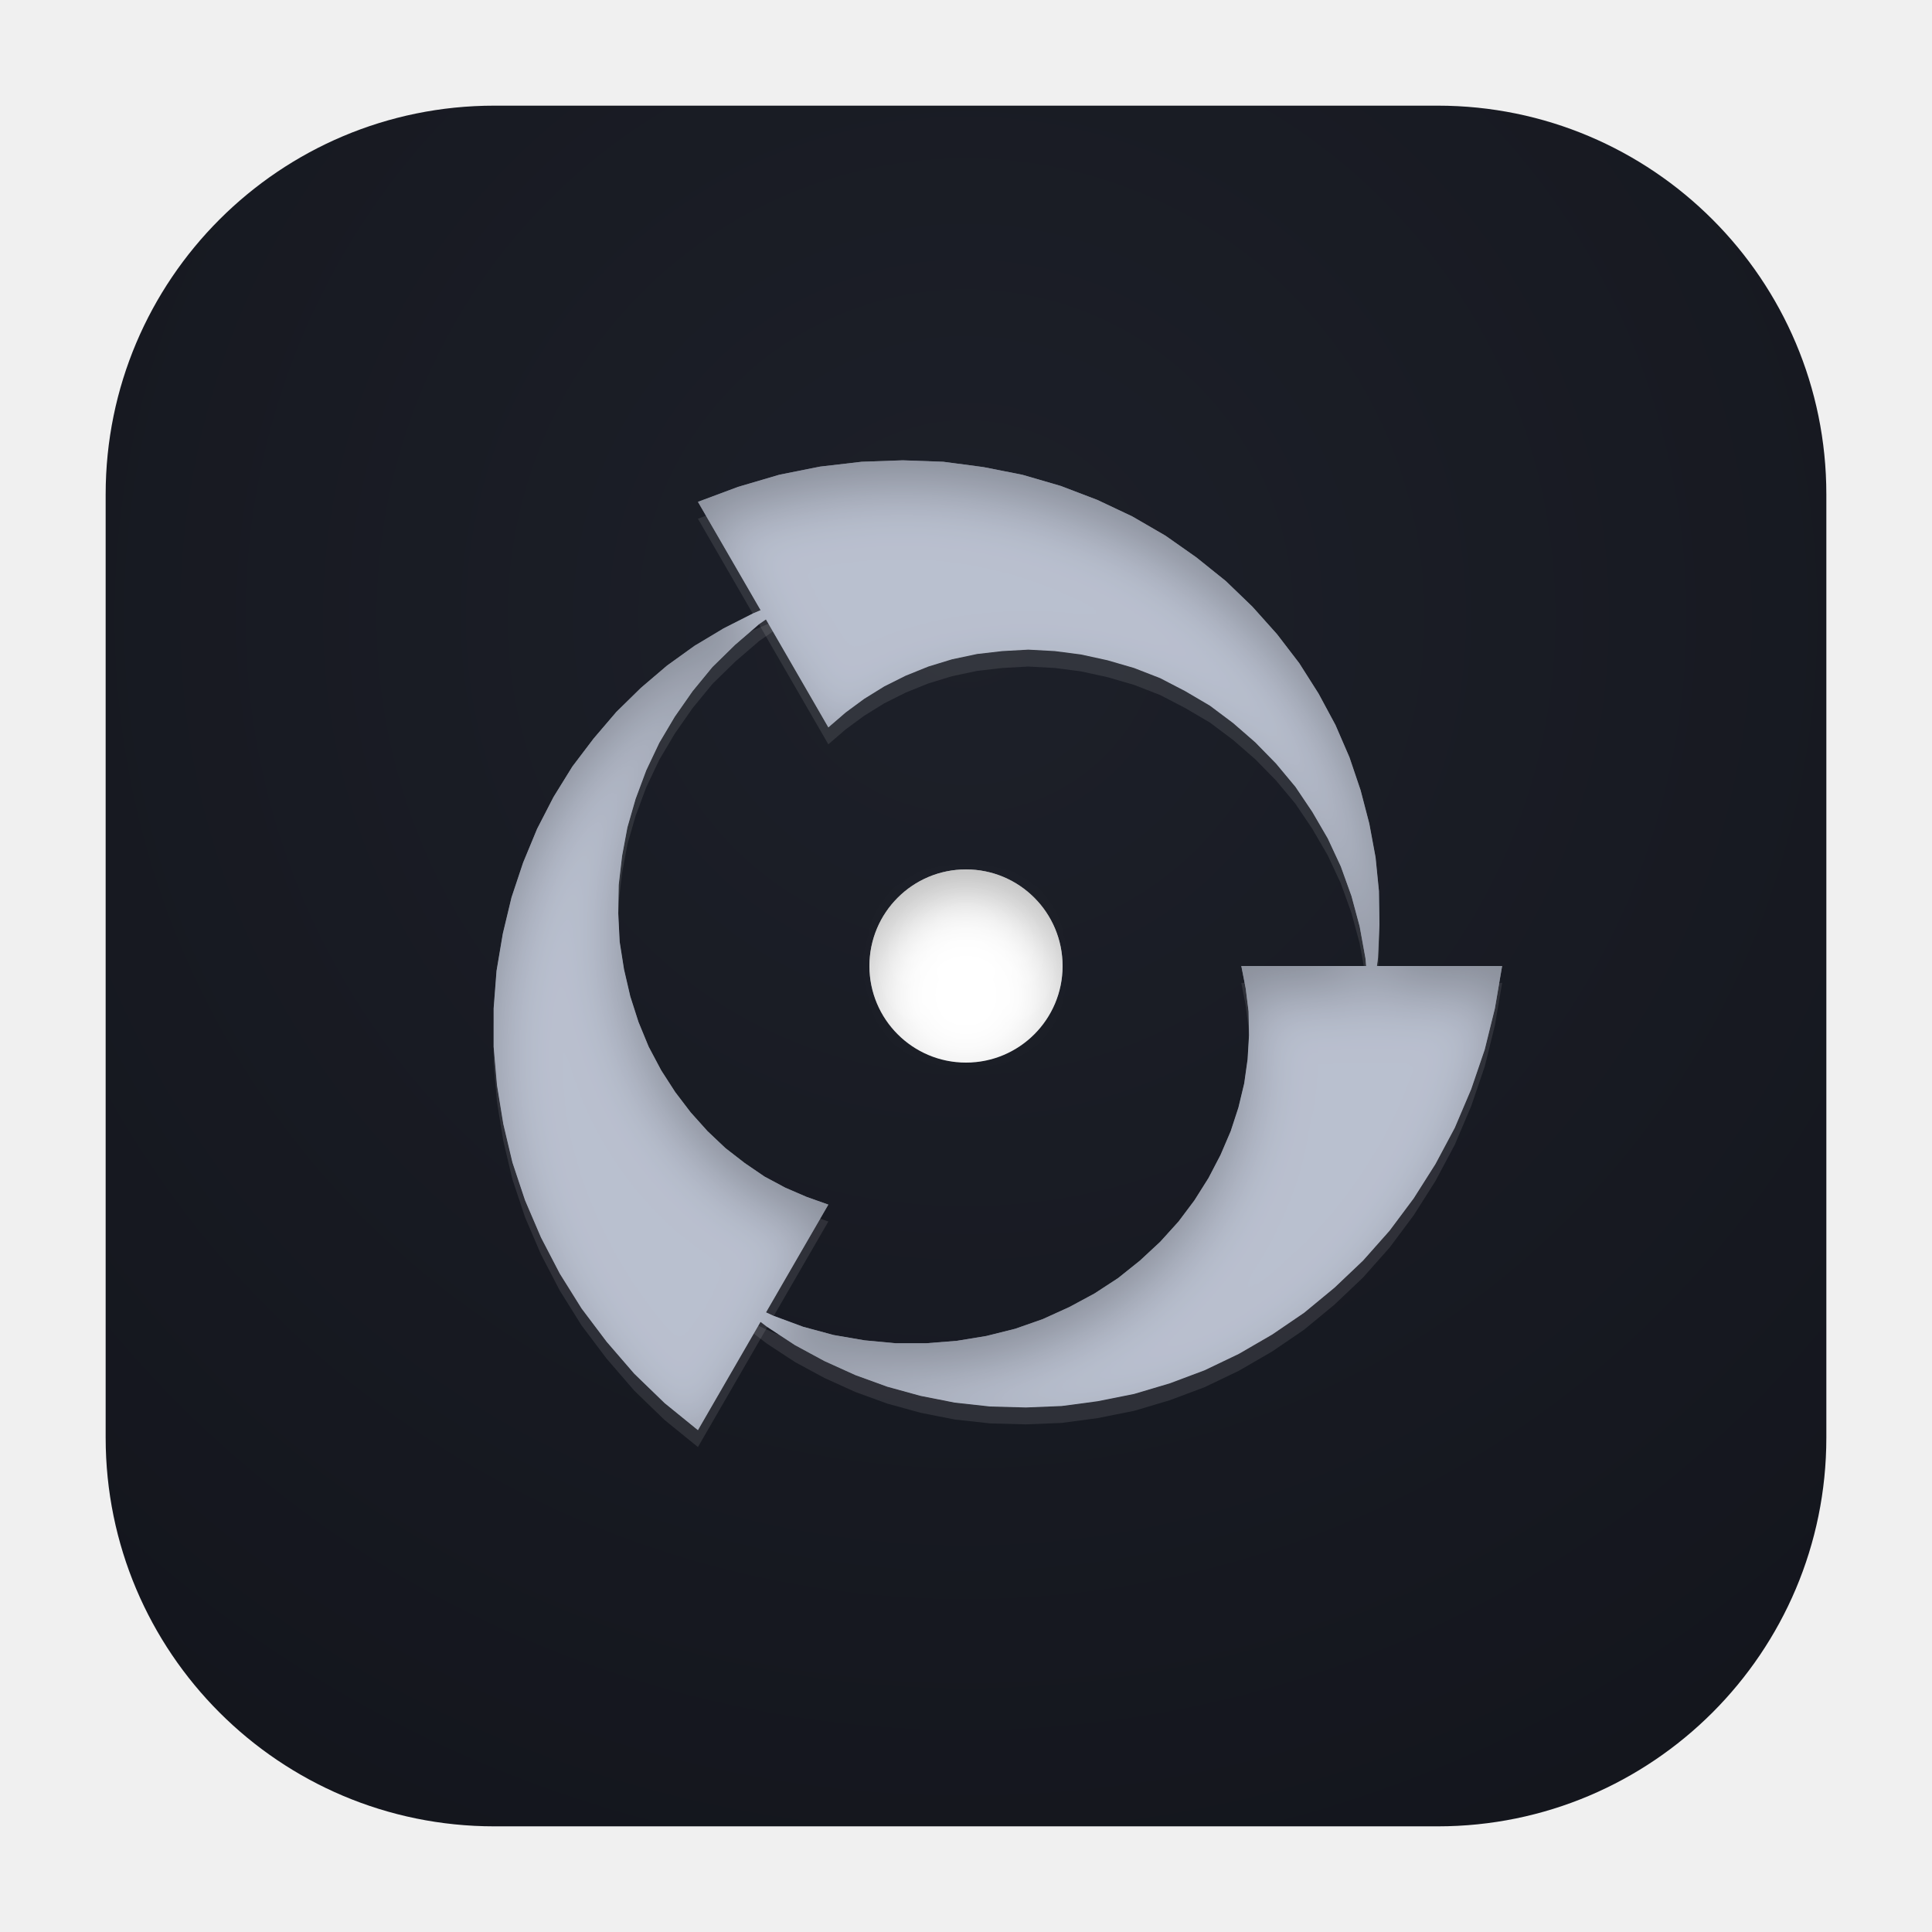
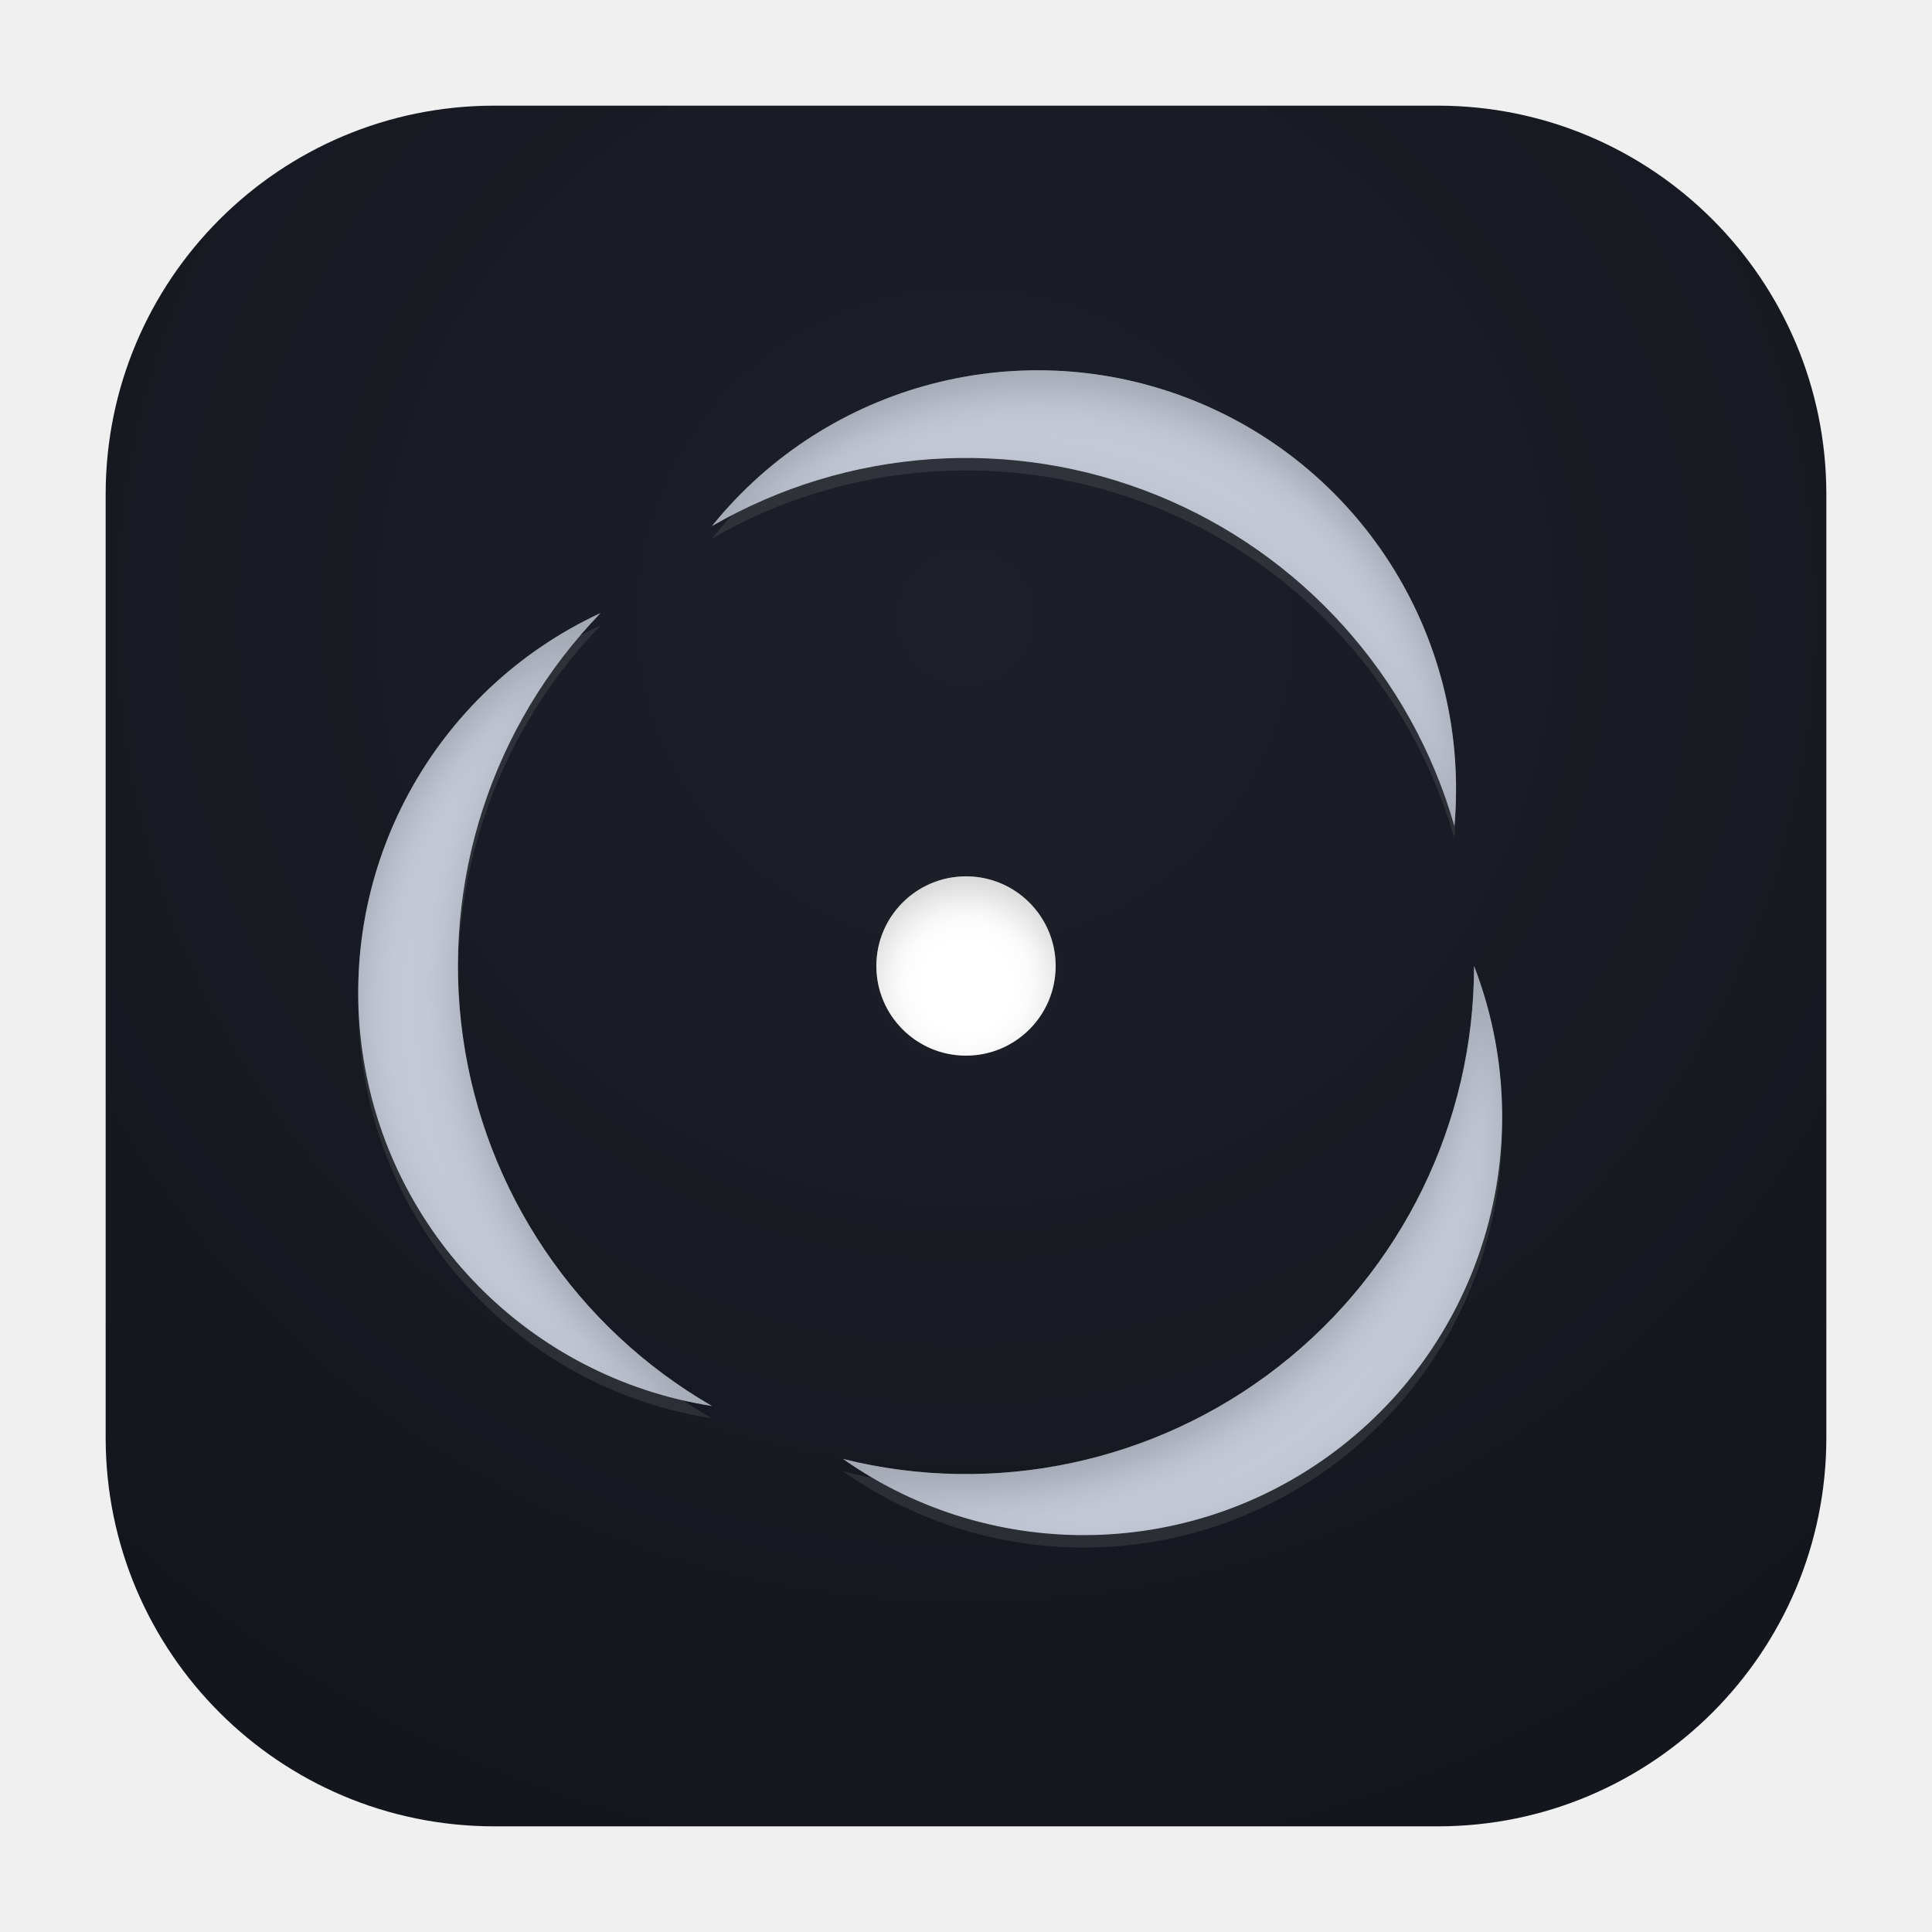
<svg xmlns="http://www.w3.org/2000/svg" viewBox="0 0 512 512" fill="none">
  <defs>
    <radialGradient id="surface" cx="50%" cy="30%" r="90%">
      <stop offset="0%" stop-color="#1d2029" />
      <stop offset="100%" stop-color="#12141b" />
    </radialGradient>
-     <filter id="deboss" x="-30%" y="-30%" width="160%" height="160%">
-       <feOffset in="SourceAlpha" dx="0" dy="6" result="off" />
-       <feGaussianBlur in="off" stdDeviation="6" result="blur" />
+     <filter id="inlay" x="-30%" y="-30%" width="160%" height="160%">
+       <feOffset in="SourceAlpha" dx="0" dy="4" result="off" />
+       <feGaussianBlur in="off" stdDeviation="4" result="blur" />
      <feComposite in="blur" in2="SourceAlpha" operator="arithmetic" k2="-1" k3="1" result="mask" />
-       <feFlood flood-color="#000000" flood-opacity="0.5" />
+       <feFlood flood-color="#000000" flood-opacity="0.35" />
      <feComposite in2="mask" operator="in" result="shadow" />
      <feMerge>
        <feMergeNode in="SourceGraphic" />
        <feMergeNode in="shadow" />
      </feMerge>
    </filter>
    <filter id="glint" x="-150%" y="-150%" width="400%" height="400%">
      <feGaussianBlur stdDeviation="5" />
    </filter>
  </defs>
  <rect x="28" y="28" width="456" height="456" rx="103" fill="url(#surface)" />
-   <g transform="translate(256,260.48) scale(1.28)" fill="rgba(255,255,255,0.10)">
-     <path d="M 111.0 0.0 L 109.5 8.8 L 107.4 17.3 L 104.6 25.5 L 101.2 33.5 L 97.2 41.0 L 92.7 48.1 L 87.7 54.8 L 82.2 61.0 L 76.3 66.6 L 70.0 71.8 L 63.4 76.3 L 56.5 80.3 L 49.4 83.7 L 42.2 86.4 L 34.8 88.6 L 27.3 90.1 L 19.8 91.1 L 12.4 91.4 L 5.0 91.2 L -2.3 90.4 L -9.4 89.0 L -16.3 87.1 L -22.9 84.7 L -29.3 81.8 L -35.4 78.5 L -41.2 74.7 L -46.6 70.6 L -51.7 66.2 L -51.7 66.2 L -46.0 69.6 L -39.9 72.4 L -33.7 74.7 L -27.4 76.4 L -21.0 77.5 L -14.6 78.1 L -8.2 78.1 L -1.9 77.6 L 4.2 76.6 L 10.2 75.1 L 15.9 73.1 L 21.4 70.6 L 26.6 67.8 L 31.5 64.6 L 36.0 61.0 L 40.2 57.1 L 44.0 52.9 L 47.3 48.5 L 50.2 43.9 L 52.7 39.1 L 54.8 34.2 L 56.4 29.3 L 57.6 24.3 L 58.3 19.3 L 58.6 14.3 L 58.5 9.4 L 57.9 4.6 L 57.0 0.0 Z" />
-     <path d="M -55.5 96.1 L -62.4 90.5 L -68.7 84.4 L -74.4 77.8 L -79.6 70.9 L -84.1 63.7 L -88.0 56.2 L -91.3 48.5 L -93.9 40.7 L -95.8 32.7 L -97.1 24.7 L -97.8 16.7 L -97.8 8.8 L -97.2 1.0 L -95.9 -6.7 L -94.1 -14.2 L -91.7 -21.4 L -88.8 -28.4 L -85.4 -35.0 L -81.5 -41.3 L -77.1 -47.1 L -72.4 -52.6 L -67.3 -57.6 L -61.9 -62.2 L -56.2 -66.3 L -50.2 -69.9 L -44.1 -73.0 L -37.8 -75.7 L -31.5 -77.9 L -31.5 -77.9 L -37.3 -74.6 L -42.8 -70.8 L -47.8 -66.5 L -52.5 -61.9 L -56.6 -56.9 L -60.3 -51.6 L -63.5 -46.2 L -66.2 -40.5 L -68.4 -34.6 L -70.1 -28.7 L -71.2 -22.8 L -71.9 -16.8 L -72.0 -10.9 L -71.7 -5.0 L -70.8 0.7 L -69.5 6.3 L -67.8 11.6 L -65.7 16.7 L -63.1 21.6 L -60.2 26.1 L -57.0 30.3 L -53.5 34.2 L -49.8 37.7 L -45.8 40.8 L -41.7 43.6 L -37.4 45.9 L -33.0 47.8 L -28.5 49.4 Z" />
-     <path d="M -55.5 -96.1 L -47.2 -99.2 L -38.7 -101.7 L -30.2 -103.4 L -21.6 -104.4 L -13.1 -104.7 L -4.7 -104.4 L 3.6 -103.3 L 11.7 -101.7 L 19.6 -99.4 L 27.2 -96.5 L 34.4 -93.1 L 41.3 -89.1 L 47.7 -84.6 L 53.8 -79.7 L 59.3 -74.4 L 64.4 -68.7 L 69.0 -62.7 L 73.0 -56.4 L 76.5 -49.9 L 79.4 -43.2 L 81.7 -36.4 L 83.5 -29.5 L 84.8 -22.5 L 85.5 -15.5 L 85.6 -8.6 L 85.3 -1.7 L 84.4 5.1 L 83.2 11.7 L 83.2 11.7 L 83.3 5.0 L 82.7 -1.6 L 81.5 -8.2 L 79.8 -14.5 L 77.6 -20.6 L 74.9 -26.4 L 71.7 -31.9 L 68.2 -37.1 L 64.2 -41.9 L 59.9 -46.3 L 55.3 -50.3 L 50.5 -53.9 L 45.4 -56.9 L 40.2 -59.6 L 34.8 -61.7 L 29.3 -63.3 L 23.8 -64.5 L 18.4 -65.2 L 12.9 -65.5 L 7.5 -65.2 L 2.3 -64.6 L -2.9 -63.5 L -7.8 -62.0 L -12.5 -60.1 L -16.9 -57.9 L -21.1 -55.3 L -24.9 -52.5 L -28.5 -49.4 Z" />
+   <g transform="translate(256,259.3) scale(1.32)" fill="rgba(255,255,255,0.09)">
+     <path d="M 102.00 0.00 A 102 102 0 0 1 -24.68 98.97 A 84 84 0 0 0 102.00 0.00 Z" />
+     <path d="M -51.00 88.33 A 102 102 0 0 1 -73.37 -70.86 A 84 84 0 0 0 -51.00 88.33 Z" />
+     <path d="M -51.00 -88.33 A 102 102 0 0 1 98.05 -28.12 A 84 84 0 0 0 -51.00 -88.33 Z" />
  </g>
-   <g transform="translate(256,256) scale(1.28)" fill="#b9c0cf" filter="url(#deboss)">
-     <path d="M 111.0 0.0 L 109.5 8.8 L 107.4 17.3 L 104.6 25.5 L 101.2 33.5 L 97.2 41.0 L 92.7 48.1 L 87.7 54.8 L 82.2 61.0 L 76.3 66.6 L 70.0 71.8 L 63.4 76.3 L 56.5 80.3 L 49.4 83.7 L 42.2 86.4 L 34.8 88.6 L 27.3 90.1 L 19.8 91.1 L 12.4 91.4 L 5.0 91.2 L -2.3 90.4 L -9.4 89.0 L -16.3 87.1 L -22.9 84.7 L -29.3 81.8 L -35.4 78.5 L -41.2 74.7 L -46.6 70.6 L -51.7 66.2 L -51.7 66.2 L -46.0 69.6 L -39.9 72.4 L -33.7 74.7 L -27.4 76.4 L -21.0 77.5 L -14.6 78.1 L -8.2 78.1 L -1.9 77.6 L 4.2 76.6 L 10.2 75.1 L 15.9 73.1 L 21.4 70.6 L 26.6 67.8 L 31.5 64.6 L 36.0 61.0 L 40.2 57.1 L 44.0 52.9 L 47.3 48.5 L 50.2 43.9 L 52.7 39.1 L 54.8 34.2 L 56.4 29.3 L 57.6 24.3 L 58.3 19.3 L 58.6 14.3 L 58.5 9.4 L 57.9 4.6 L 57.0 0.0 Z" />
-     <path d="M -55.5 96.1 L -62.4 90.5 L -68.7 84.4 L -74.4 77.8 L -79.6 70.9 L -84.1 63.7 L -88.0 56.2 L -91.3 48.5 L -93.9 40.7 L -95.8 32.7 L -97.1 24.7 L -97.8 16.7 L -97.8 8.8 L -97.2 1.0 L -95.9 -6.7 L -94.1 -14.2 L -91.7 -21.4 L -88.8 -28.4 L -85.4 -35.0 L -81.5 -41.3 L -77.1 -47.1 L -72.4 -52.6 L -67.3 -57.6 L -61.9 -62.2 L -56.2 -66.3 L -50.2 -69.9 L -44.1 -73.0 L -37.8 -75.7 L -31.5 -77.9 L -31.5 -77.9 L -37.3 -74.6 L -42.8 -70.8 L -47.8 -66.5 L -52.5 -61.9 L -56.6 -56.9 L -60.3 -51.6 L -63.5 -46.2 L -66.2 -40.5 L -68.4 -34.6 L -70.1 -28.7 L -71.2 -22.8 L -71.9 -16.8 L -72.0 -10.9 L -71.7 -5.0 L -70.8 0.7 L -69.5 6.3 L -67.8 11.6 L -65.7 16.7 L -63.1 21.6 L -60.2 26.1 L -57.0 30.3 L -53.5 34.2 L -49.8 37.7 L -45.8 40.8 L -41.7 43.6 L -37.4 45.9 L -33.0 47.8 L -28.5 49.4 Z" />
-     <path d="M -55.5 -96.1 L -47.2 -99.2 L -38.7 -101.7 L -30.2 -103.4 L -21.6 -104.4 L -13.1 -104.7 L -4.7 -104.4 L 3.6 -103.3 L 11.7 -101.7 L 19.6 -99.4 L 27.2 -96.5 L 34.4 -93.1 L 41.3 -89.1 L 47.7 -84.6 L 53.8 -79.7 L 59.3 -74.4 L 64.4 -68.7 L 69.0 -62.7 L 73.0 -56.4 L 76.5 -49.9 L 79.4 -43.2 L 81.7 -36.4 L 83.5 -29.5 L 84.8 -22.5 L 85.5 -15.5 L 85.6 -8.6 L 85.3 -1.7 L 84.4 5.1 L 83.2 11.7 L 83.2 11.7 L 83.3 5.0 L 82.7 -1.6 L 81.5 -8.2 L 79.8 -14.5 L 77.6 -20.6 L 74.9 -26.4 L 71.7 -31.9 L 68.2 -37.1 L 64.2 -41.9 L 59.9 -46.3 L 55.3 -50.3 L 50.5 -53.9 L 45.4 -56.9 L 40.2 -59.6 L 34.8 -61.7 L 29.3 -63.3 L 23.8 -64.5 L 18.4 -65.2 L 12.9 -65.5 L 7.5 -65.2 L 2.3 -64.6 L -2.9 -63.5 L -7.8 -62.0 L -12.5 -60.1 L -16.9 -57.9 L -21.1 -55.3 L -24.9 -52.5 L -28.5 -49.4 Z" />
-     <circle r="20" fill="#ffffff" />
+   <g transform="translate(256,256) scale(1.32)" fill="#c3c9d6" filter="url(#inlay)">
+     <path d="M 102.00 0.00 A 102 102 0 0 1 -24.68 98.97 A 84 84 0 0 0 102.00 0.00 Z" />
+     <path d="M -51.00 88.33 A 102 102 0 0 1 -73.37 -70.86 A 84 84 0 0 0 -51.00 88.33 Z" />
+     <path d="M -51.00 -88.33 A 102 102 0 0 1 98.05 -28.12 A 84 84 0 0 0 -51.00 -88.33 Z" />
+     <circle r="18" fill="#ffffff" />
  </g>
-   <circle cx="256" cy="256" r="15.36" fill="#ffffff" opacity="0.55" filter="url(#glint)" />
+   <circle cx="256" cy="256" r="13.2" fill="#ffffff" opacity="0.5" filter="url(#glint)" />
</svg>
